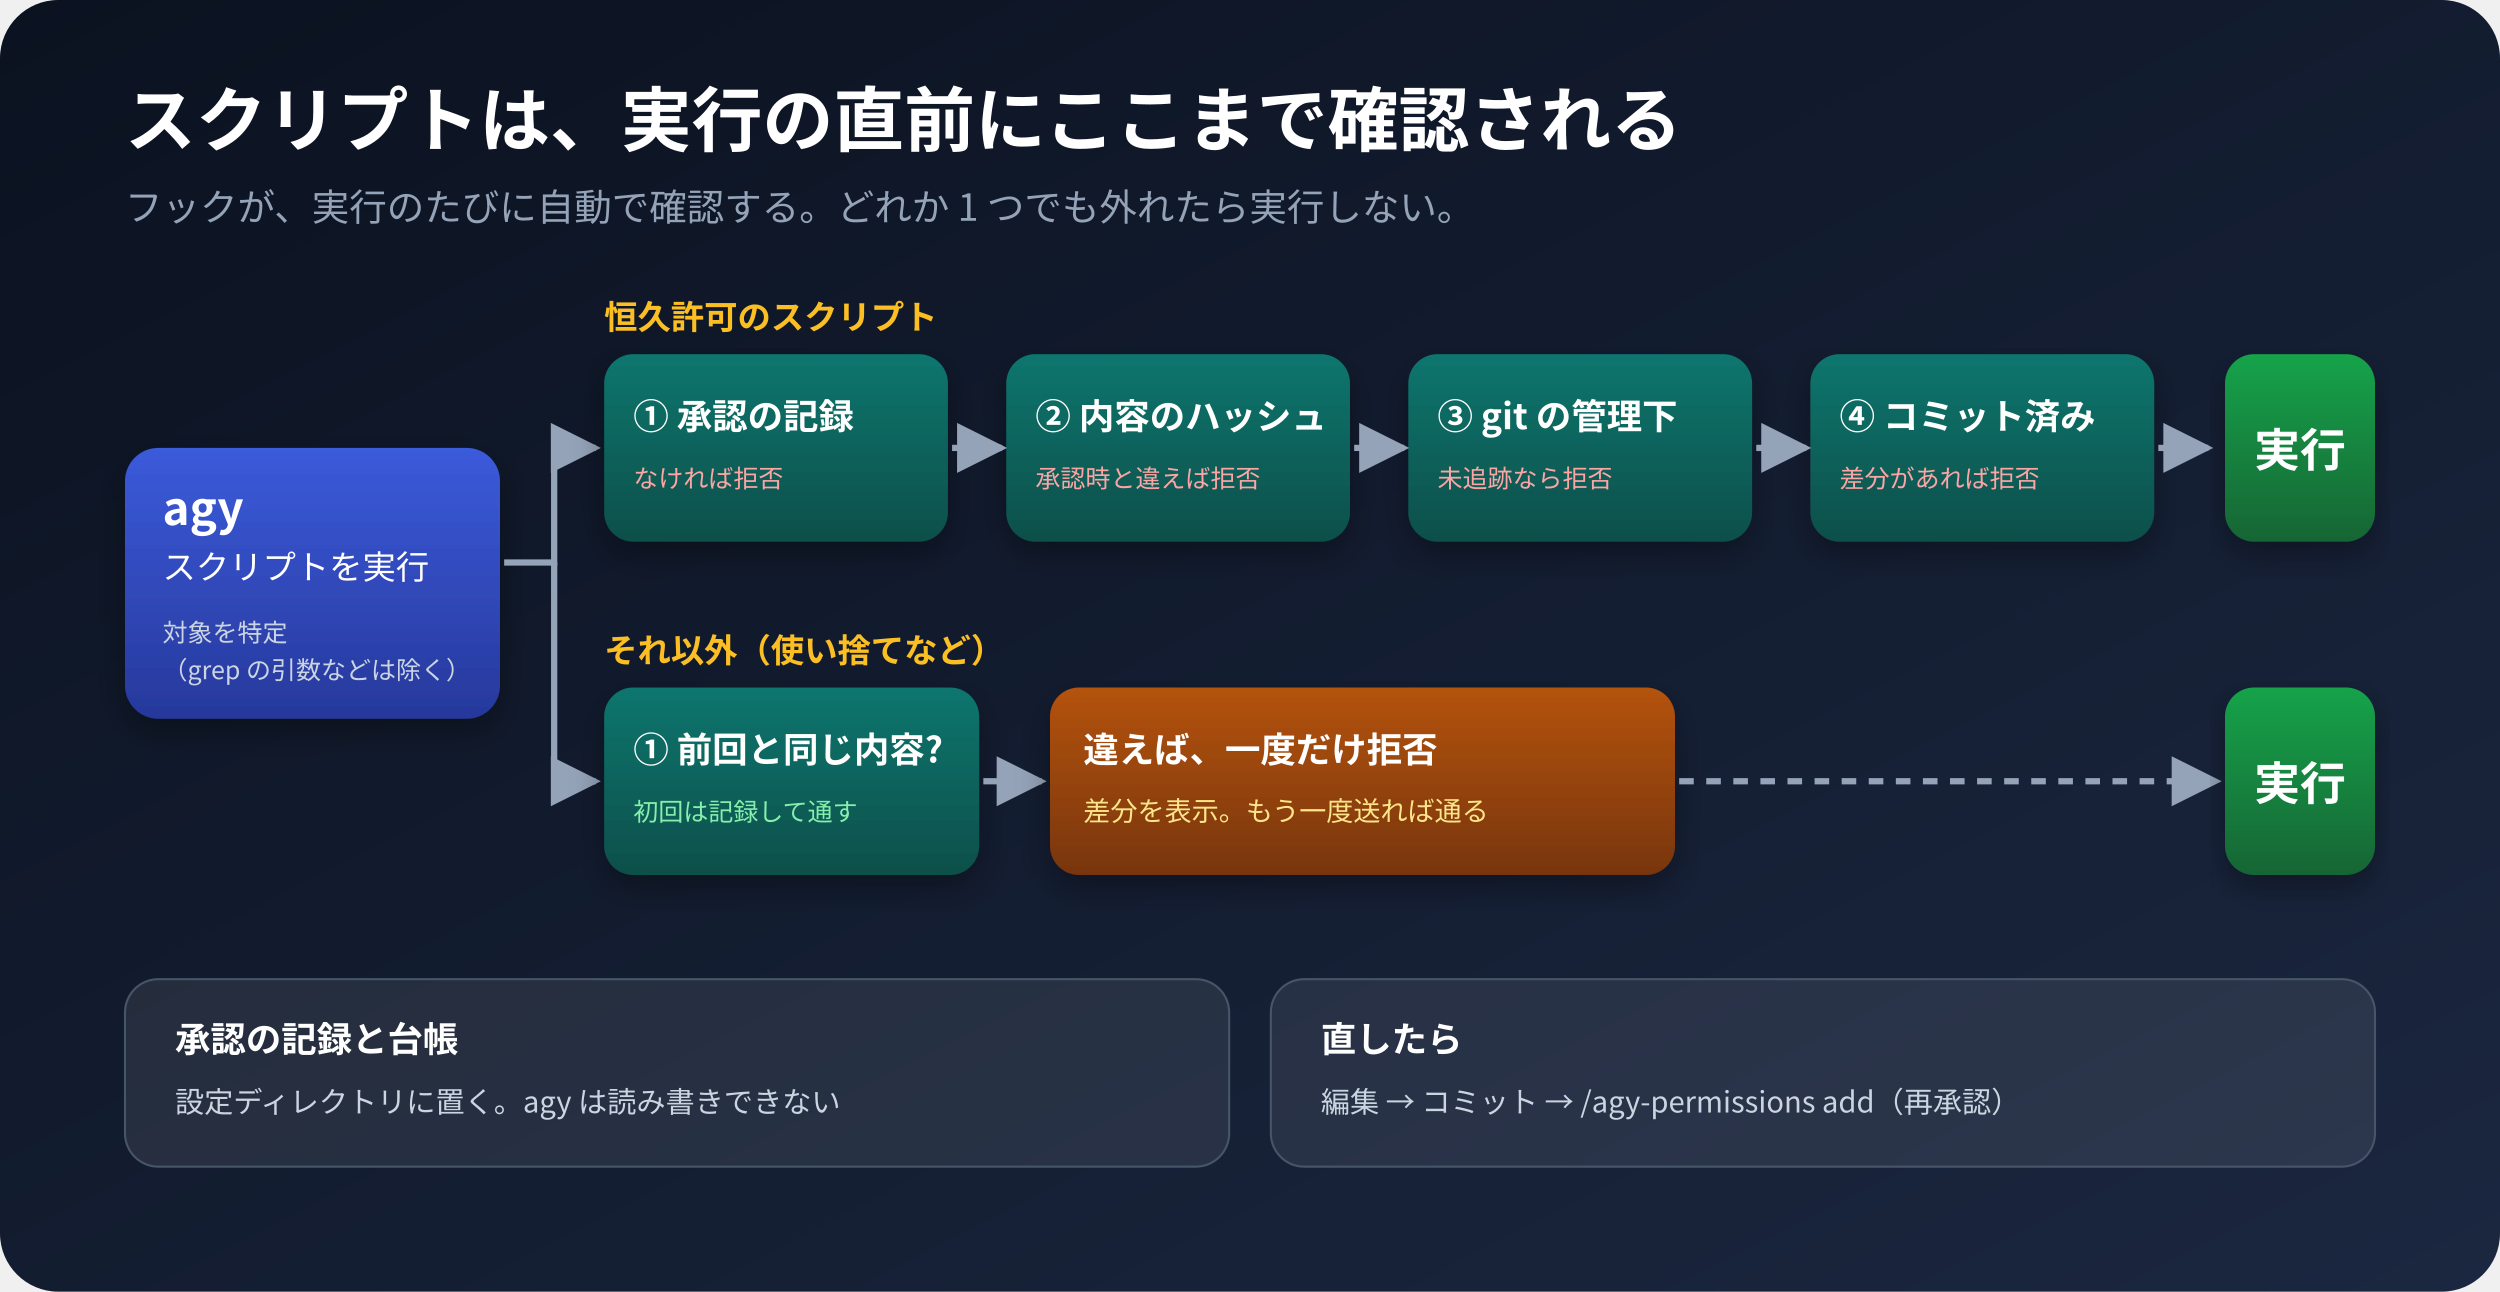
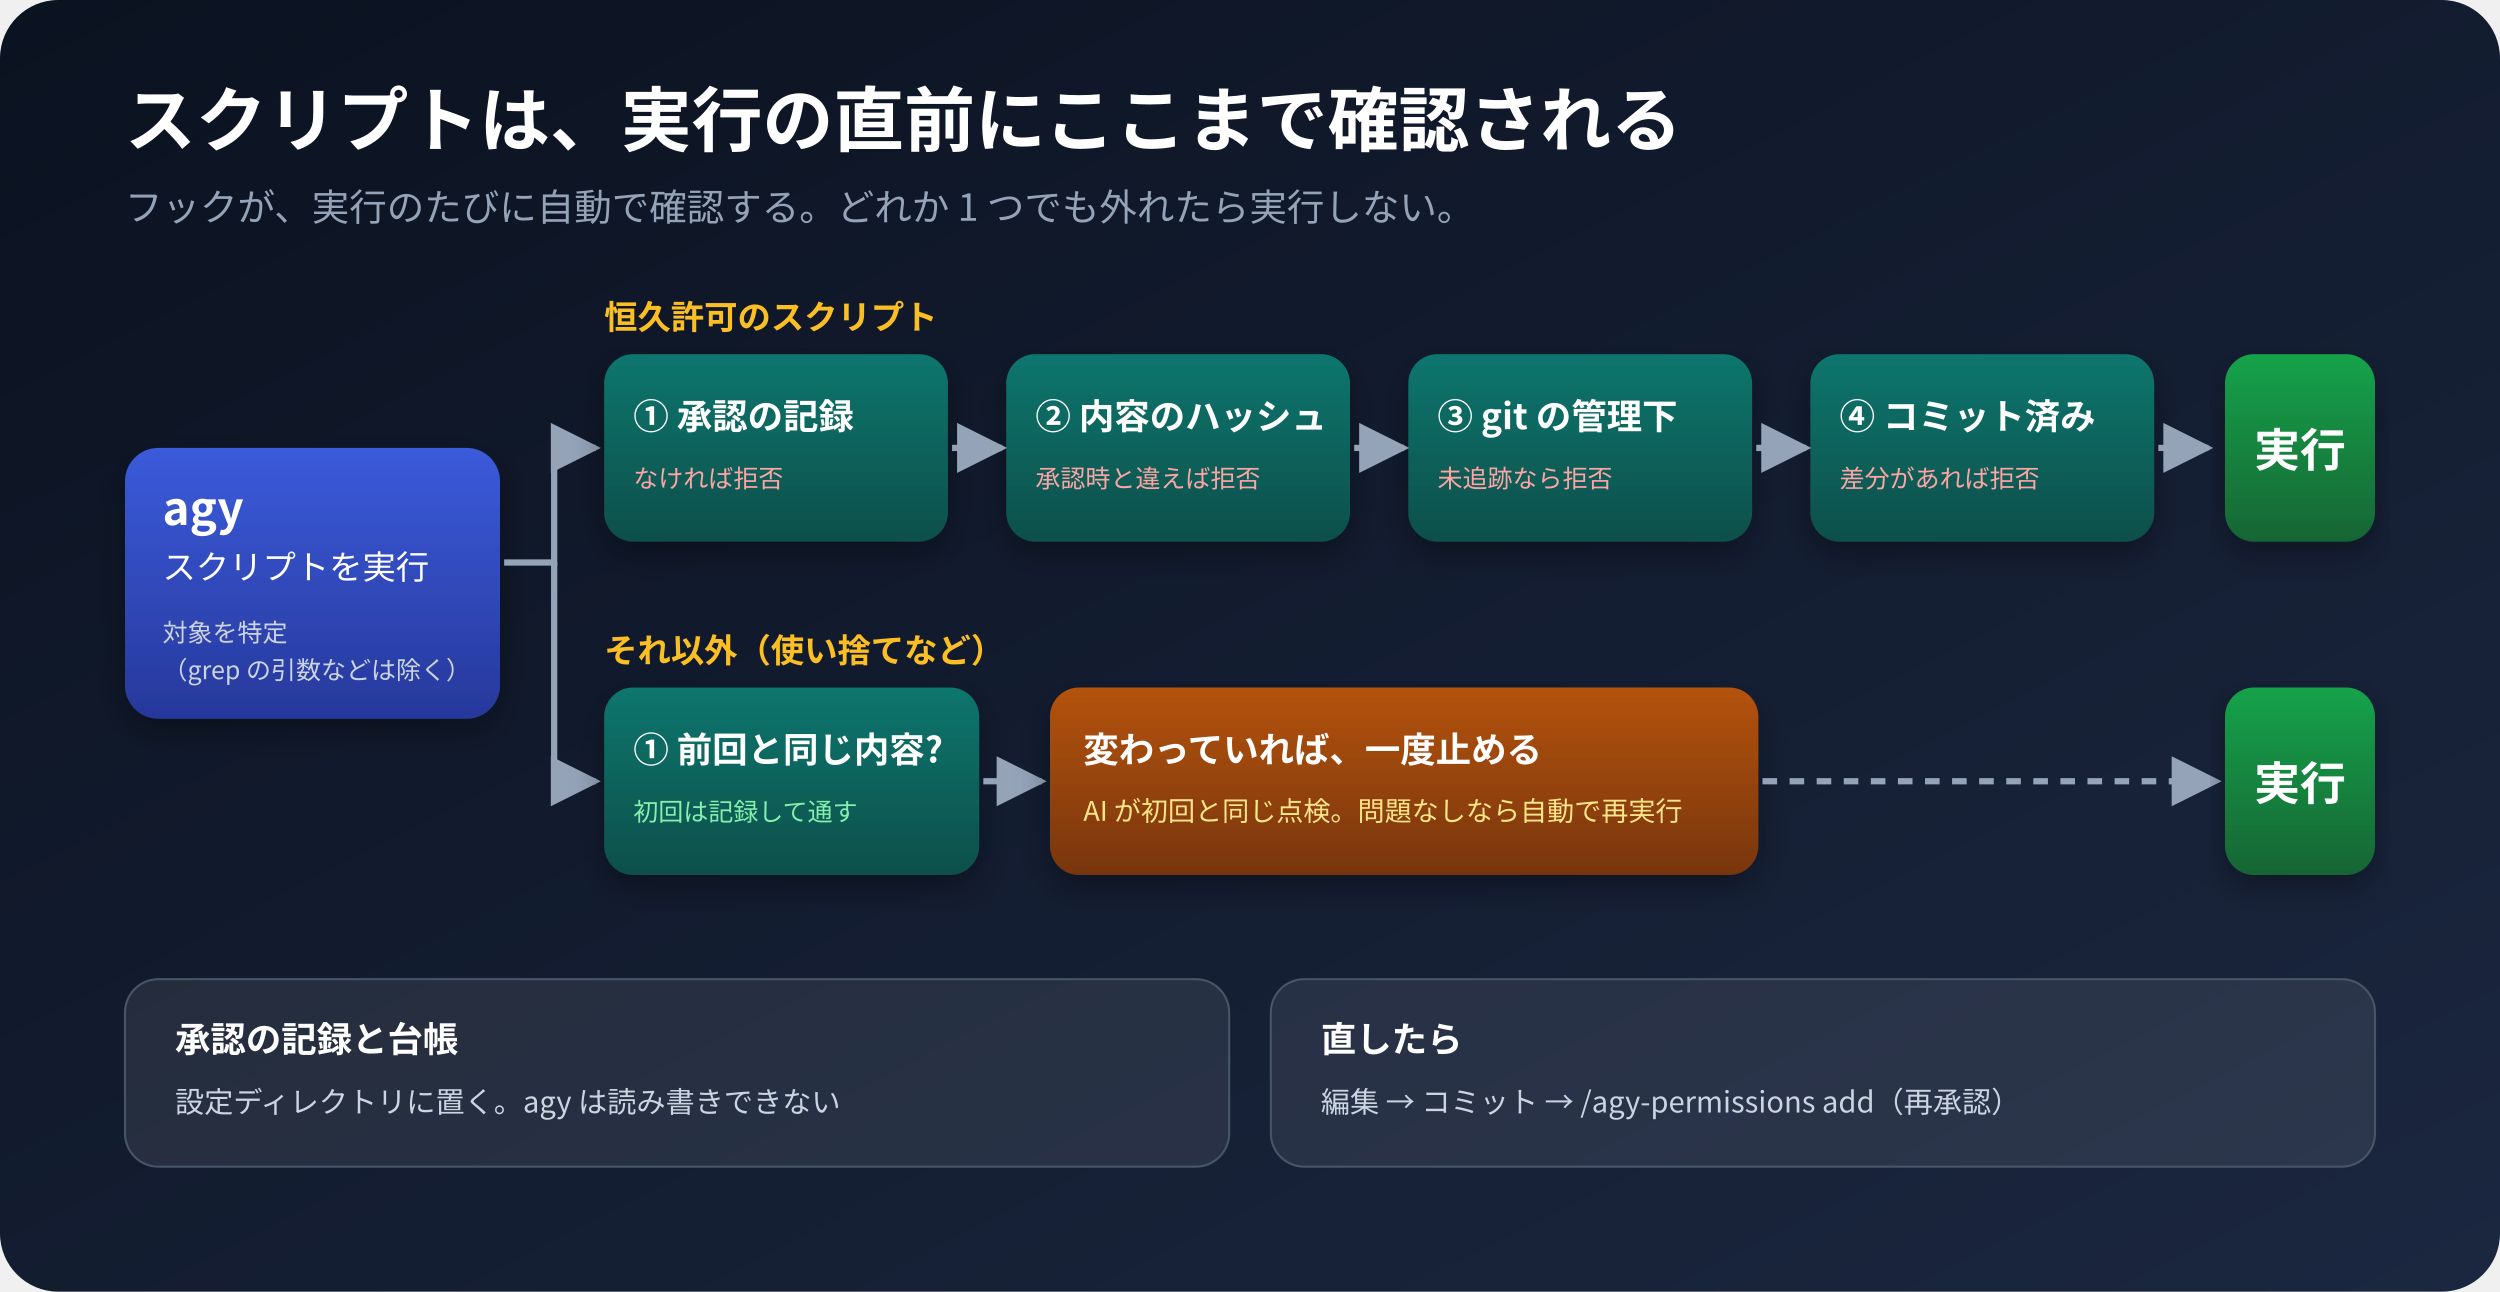
<svg xmlns="http://www.w3.org/2000/svg" viewBox="0 0 1200 620" width="1200" height="620" font-family="'Noto Sans CJK JP','Hiragino Sans','Yu Gothic','Meiryo','Segoe UI',sans-serif" role="img" aria-label="スクリプトは、実行の直前にここまで確認される">
  <defs>
    <linearGradient id="bg" x1="0" y1="0" x2="1" y2="1">
      <stop offset="0" stop-color="#0b1220" />
      <stop offset="1" stop-color="#1b2740" />
    </linearGradient>
    <linearGradient id="agy" x1="0" y1="0" x2="0" y2="1">
      <stop offset="0" stop-color="#3b5bdb" />
      <stop offset="1" stop-color="#27389b" />
    </linearGradient>
    <linearGradient id="chk" x1="0" y1="0" x2="0" y2="1">
      <stop offset="0" stop-color="#0f766e" />
      <stop offset="1" stop-color="#0a4f4a" />
    </linearGradient>
    <linearGradient id="ok" x1="0" y1="0" x2="0" y2="1">
      <stop offset="0" stop-color="#16a34a" />
      <stop offset="1" stop-color="#166534" />
    </linearGradient>
    <linearGradient id="ng" x1="0" y1="0" x2="0" y2="1">
      <stop offset="0" stop-color="#b45309" />
      <stop offset="1" stop-color="#78350f" />
    </linearGradient>
    <marker id="ar" viewBox="0 0 10 10" refX="9" refY="5" markerWidth="8" markerHeight="8" orient="auto-start-reverse">
      <path d="M0 0L10 5L0 10z" fill="#94a3b8" />
    </marker>
    <filter id="sh" x="-10%" y="-10%" width="120%" height="130%">
      <feDropShadow dx="0" dy="6" stdDeviation="8" flood-color="#000" flood-opacity=".35" />
    </filter>
  </defs>
  <rect width="1200" height="620" rx="28" fill="url(#bg)" />
  <text x="60" y="70" font-size="34" fill="#fff" font-weight="700">スクリプトは、実行の直前にここまで確認される</text>
  <text x="60" y="106" font-size="18" fill="#94a3b8">フックが、実行のたびに自動で確認する。どれか 1 つでも外れたら実行しない。</text>
  <rect x="60" y="215" width="180" height="130" rx="16" fill="url(#agy)" filter="url(#sh)" />
  <text x="78" y="252" font-size="22" fill="#fff" font-weight="700">agy</text>
  <text x="78" y="278" font-size="16" fill="#fff">スクリプトを実行</text>
  <text x="78" y="308" font-size="12" fill="#cbd5e1">対象を特定</text>
  <text x="78" y="326" font-size="12" fill="#cbd5e1">（grep の引数などは除く）</text>
  <text x="290" y="158" font-size="16" fill="#fbbf24" font-weight="700">恒久許可のスクリプト</text>
  <text x="290" y="318" font-size="16" fill="#fbbf24" font-weight="700">それ以外（使い捨てなど）</text>
  <path d="M242 270 H266 V215 H286" stroke="#94a3b8" stroke-width="3" fill="none" marker-end="url(#ar)" />
  <path d="M266 270 V375 H286" stroke="#94a3b8" stroke-width="3" fill="none" marker-end="url(#ar)" />
  <rect x="290" y="170" width="165" height="90" rx="14" fill="url(#chk)" filter="url(#sh)" />
  <text x="304" y="206" font-size="17" fill="#fff" font-weight="700">① 承認の記録</text>
  <text x="304" y="234" font-size="12" fill="#fca5a5">なければ拒否</text>
  <rect x="483" y="170" width="165" height="90" rx="14" fill="url(#chk)" filter="url(#sh)" />
  <text x="497" y="206" font-size="17" fill="#fff" font-weight="700">② 内容のハッシュ</text>
  <text x="497" y="234" font-size="12" fill="#fca5a5">承認時と違えば拒否</text>
  <rect x="676" y="170" width="165" height="90" rx="14" fill="url(#chk)" filter="url(#sh)" />
  <text x="690" y="206" font-size="17" fill="#fff" font-weight="700">③ git の管理下</text>
  <text x="690" y="234" font-size="12" fill="#fca5a5">未追跡なら拒否</text>
  <rect x="869" y="170" width="165" height="90" rx="14" fill="url(#chk)" filter="url(#sh)" />
  <text x="883" y="206" font-size="17" fill="#fff" font-weight="700">④ コミット済み</text>
  <text x="883" y="234" font-size="12" fill="#fca5a5">差分があれば拒否</text>
  <path d="M457 215 H481" stroke="#94a3b8" stroke-width="3" fill="none" marker-end="url(#ar)" />
  <path d="M650 215 H674" stroke="#94a3b8" stroke-width="3" fill="none" marker-end="url(#ar)" />
  <path d="M843 215 H867" stroke="#94a3b8" stroke-width="3" fill="none" marker-end="url(#ar)" />
  <path d="M1036 215 H1060" stroke="#94a3b8" stroke-width="3" fill="none" marker-end="url(#ar)" />
  <rect x="1068" y="170" width="72" height="90" rx="14" fill="url(#ok)" filter="url(#sh)" />
  <text x="1104" y="224" font-size="22" fill="#fff" font-weight="700" text-anchor="middle">実行</text>
  <rect x="290" y="330" width="180" height="90" rx="14" fill="url(#chk)" filter="url(#sh)" />
  <text x="304" y="366" font-size="17" fill="#fff" font-weight="700">① 前回と同じ内容?</text>
  <text x="304" y="394" font-size="12" fill="#86efac">初回は記録して通す</text>
  <path d="M472 375 H500" stroke="#94a3b8" stroke-width="3" fill="none" marker-end="url(#ar)" />
-   <rect x="504" y="330" width="300" height="90" rx="14" fill="url(#ng)" filter="url(#sh)" />
-   <text x="520" y="366" font-size="17" fill="#fff" font-weight="700">違えば、一度だけ拒否</text>
-   <text x="520" y="394" font-size="13" fill="#fde68a">差分を表示。もう一度送れば通る</text>
-   <path d="M806 375 H1064" stroke="#94a3b8" stroke-width="3" fill="none" stroke-dasharray="7 6" marker-end="url(#ar)" />
+   <rect x="504" y="330" width="340" height="90" rx="14" fill="url(#ng)" filter="url(#sh)" />
+   <text x="520" y="366" font-size="17" fill="#fff" font-weight="700">変わっていれば、一度止める</text>
+   <text x="520" y="394" font-size="13" fill="#fde68a">AI が初回と同じ点検。問題なしなら自動で再実行</text>
+   <path d="M846 375 H1064" stroke="#94a3b8" stroke-width="3" fill="none" stroke-dasharray="7 6" marker-end="url(#ar)" />
  <rect x="1068" y="330" width="72" height="90" rx="14" fill="url(#ok)" filter="url(#sh)" />
  <text x="1104" y="384" font-size="22" fill="#fff" font-weight="700" text-anchor="middle">実行</text>
  <rect x="60" y="470" width="530" height="90" rx="16" fill="#ffffff" fill-opacity=".08" stroke="#475569" />
  <text x="84" y="505" font-size="17" fill="#fff" font-weight="700">承認の記録と台帳</text>
  <text x="84" y="534" font-size="14" fill="#cbd5e1">設定ディレクトリに置く。agy は読み書きできない</text>
  <rect x="610" y="470" width="530" height="90" rx="16" fill="#ffffff" fill-opacity=".08" stroke="#475569" />
  <text x="634" y="505" font-size="17" fill="#fff" font-weight="700">直したら</text>
  <text x="634" y="534" font-size="14" fill="#cbd5e1">編集 → コミット → /agy-permissions add（再承認）</text>
</svg>
